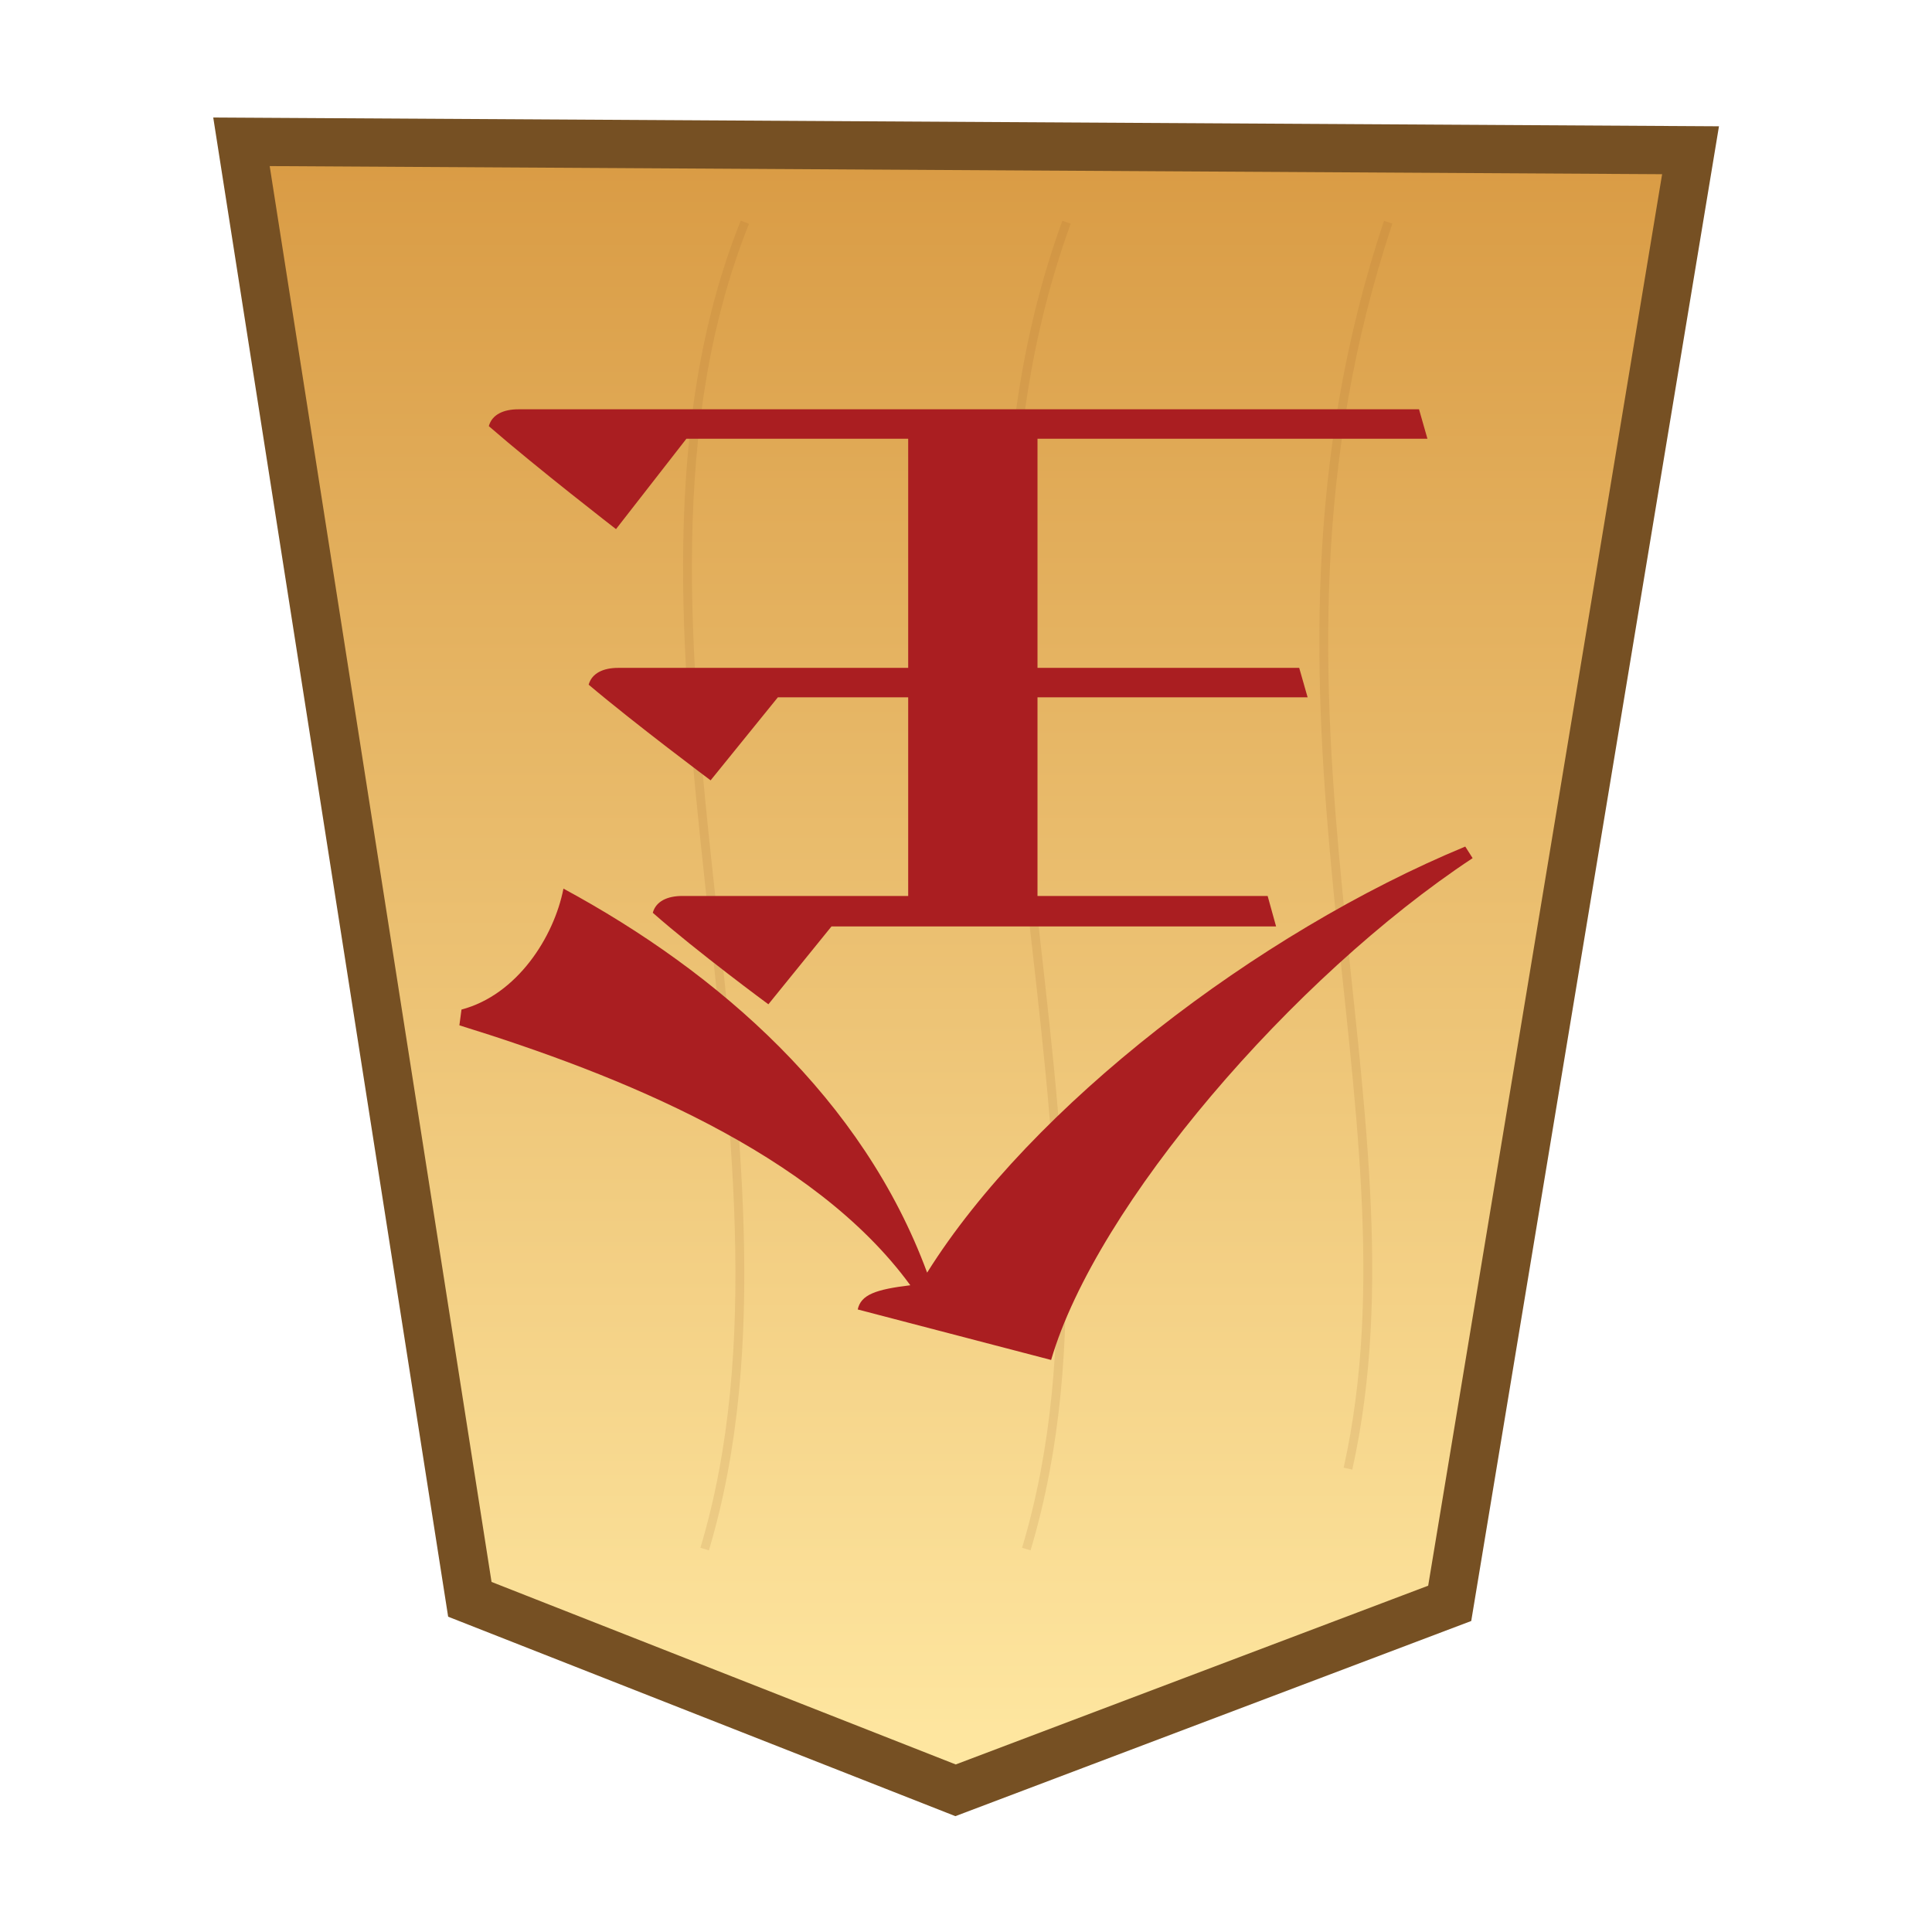
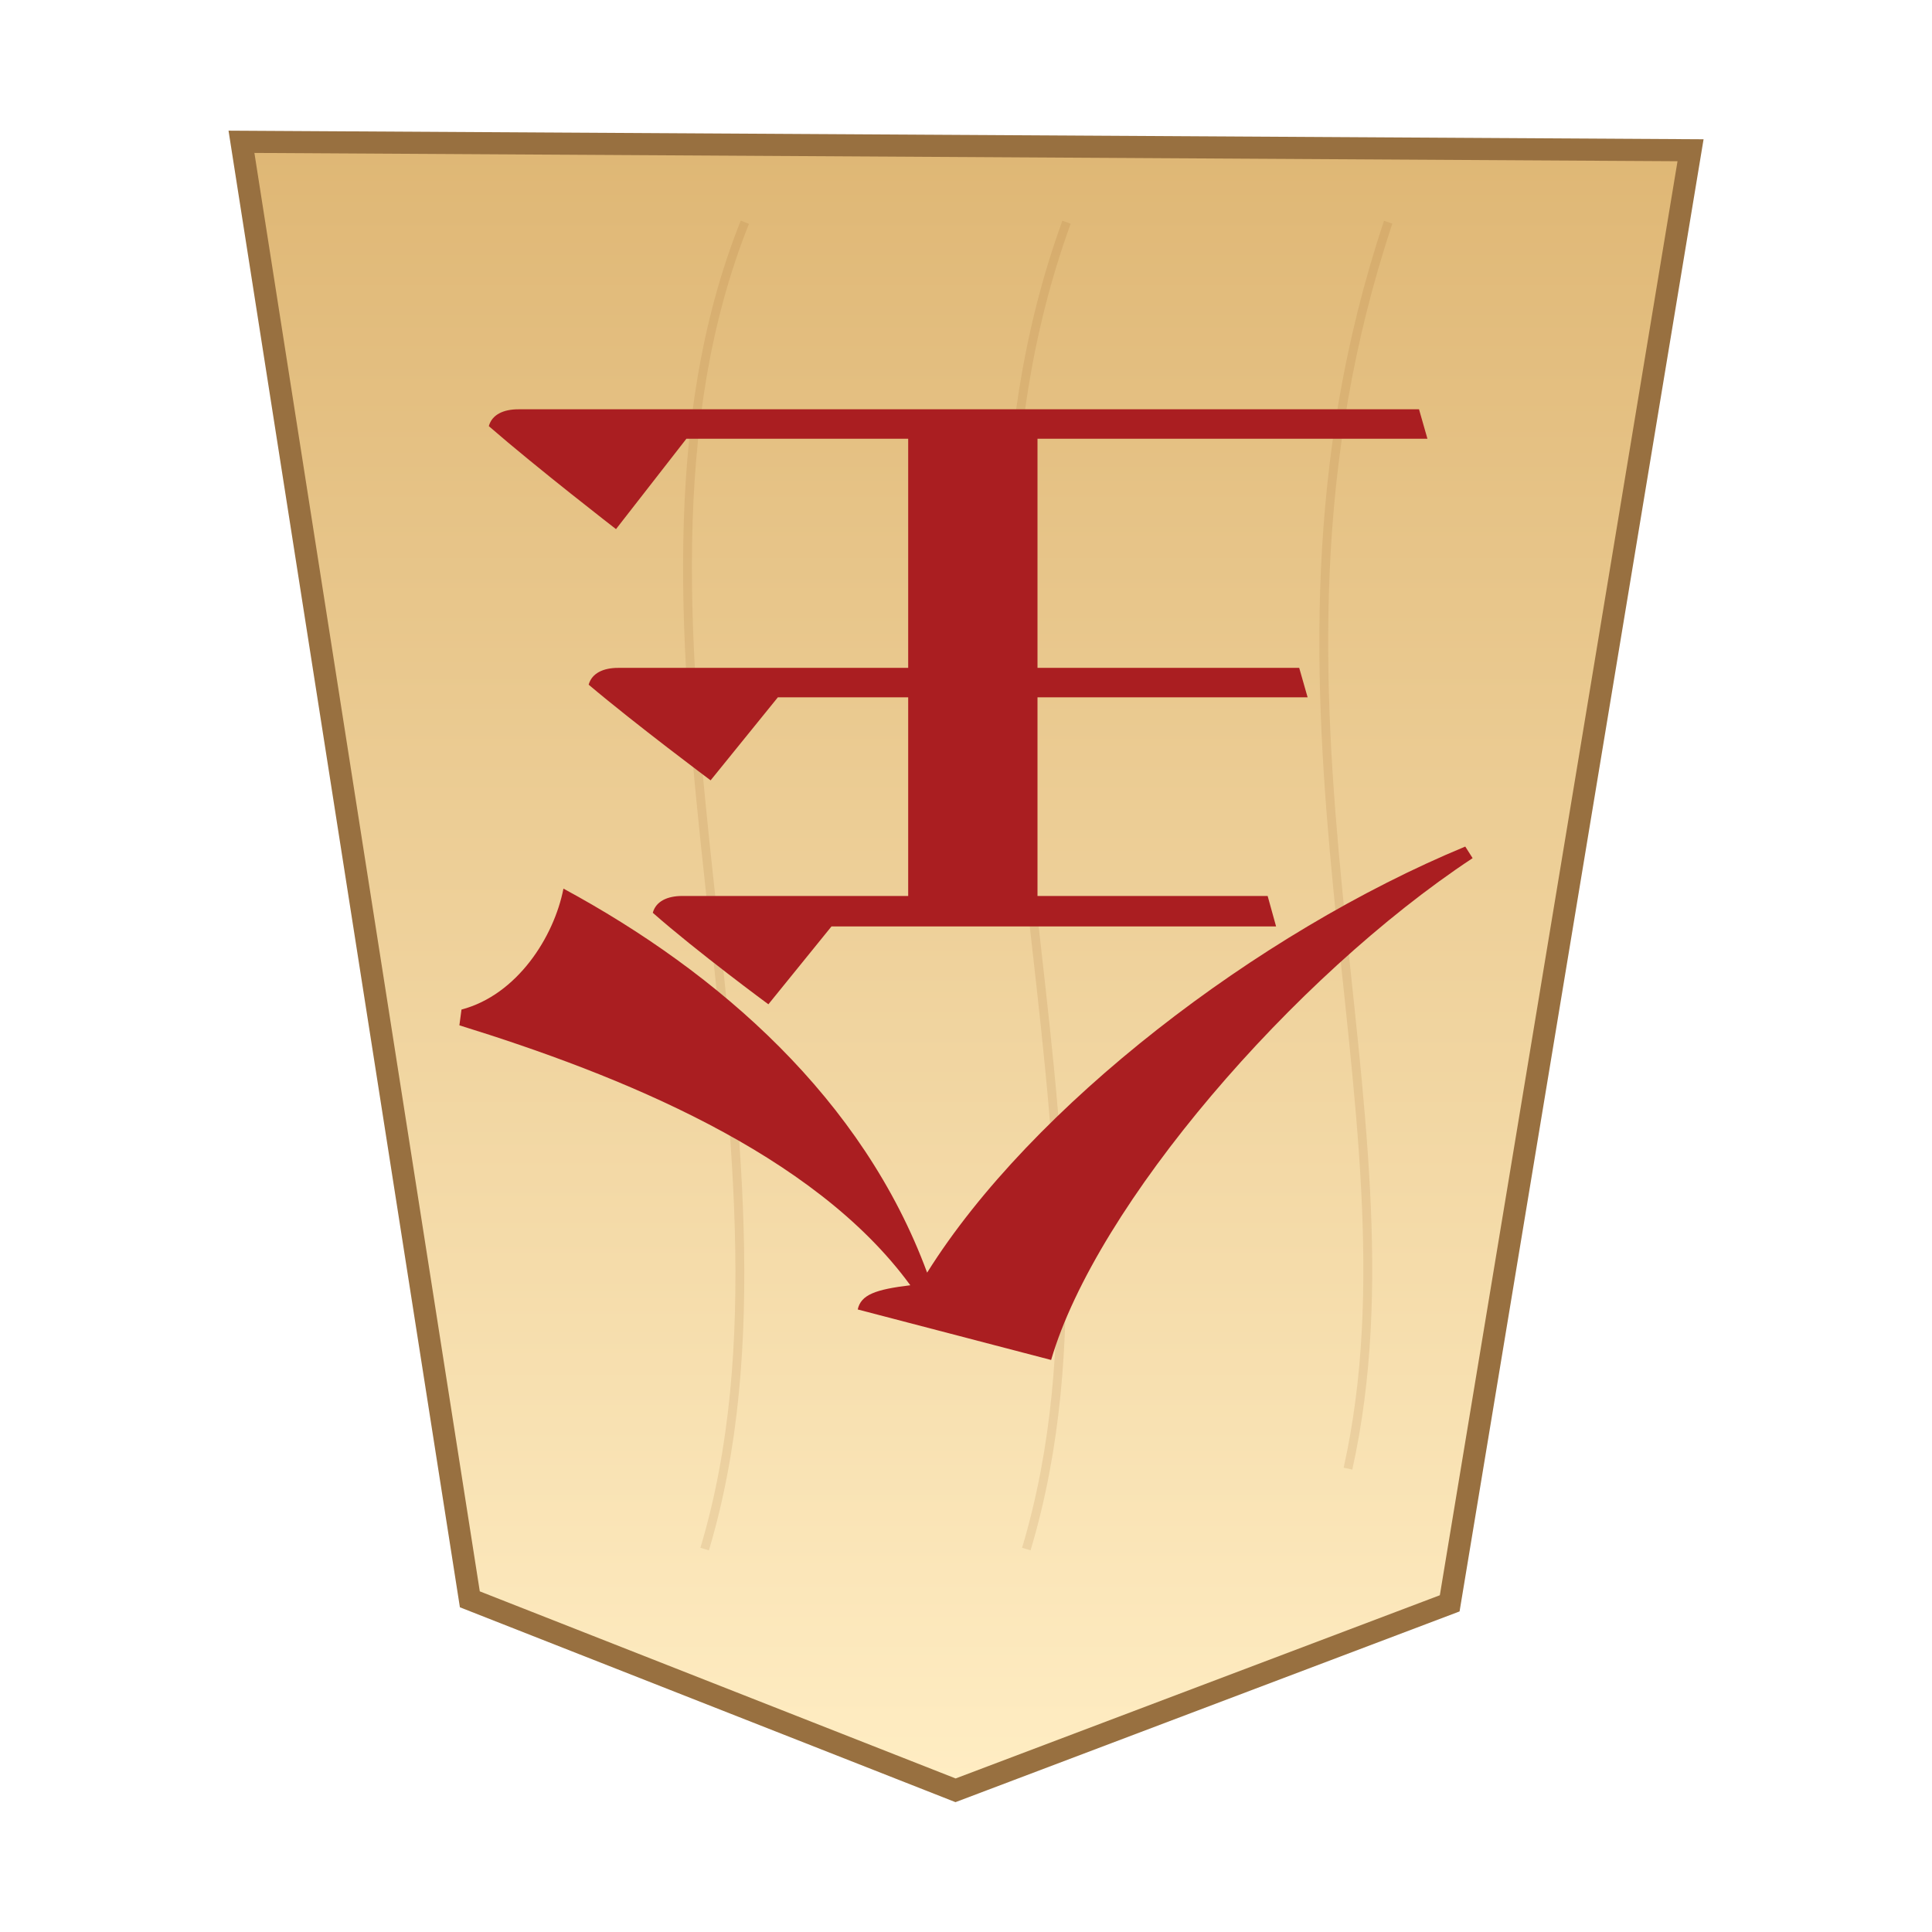
<svg xmlns="http://www.w3.org/2000/svg" width="45" height="45" viewBox="0 0 45 45">
  <defs>
    <linearGradient id="surface" x1="0%" y1="0%" x2="0%" y2="100%">
-       <stop offset="0%" stop-color="#ffe8a2" />
-       <stop offset="100%" stop-color="#d99b44" />
+       <stop offset="0%" stop-color="#ffedc3" />
+       <stop offset="100%" stop-color="#dfb775" />
    </linearGradient>
  </defs>
  <g transform="matrix(-0.93651,0,0,-0.93651,43.57163,43.57271)">
-     <polygon points="4.48,42.79 40.52,43 34.84,6.75 22.76,2 10.47,6.65 " fill="url(#surface)" stroke="#765023" stroke-width="1.2" />
+     <polygon points="4.48,42.79 40.52,43 34.84,6.75 22.76,2 10.47,6.65 " fill="url(#surface)" stroke="#987040" stroke-width="0.55" />
    <path d="M13 10C11 19 16 29 12 41M21 8C18 18 24 30 20 41M29 8C26 18 32 31 28 41" fill="none" stroke="#996126" stroke-opacity="0.14" stroke-width="0.22" />
    <path fill="#aa1e21" fill-rule="nonzero" d="M23.467 14.875C25.062 19.194 28.643 22.334 32.512 24.426C32.747 23.224 33.662 21.784 35.048 21.418L35.100 21.026C31.127 19.795 26.290 17.859 23.885 14.561C24.748 14.457 25.114 14.326 25.193 13.959L20.383 12.703C19.259 16.550 14.370 22.229 9.900 25.184L10.083 25.472C15.259 23.328 20.879 19.010 23.467 14.875M11.024 35.615L11.233 36.347L33.636 36.347C34.002 36.347 34.290 36.216 34.368 35.928C33.166 34.883 31.205 33.367 31.205 33.367L29.454 35.615L23.938 35.615L23.938 29.916L31.153 29.916C31.519 29.916 31.806 29.785 31.885 29.498C30.708 28.504 28.852 27.119 28.852 27.119L27.179 29.184L23.938 29.184L23.938 24.243L29.558 24.243C29.924 24.243 30.212 24.113 30.290 23.825C29.192 22.857 27.415 21.549 27.415 21.549L25.846 23.485L14.788 23.485L14.998 24.243L20.722 24.243L20.722 29.184L14.004 29.184L14.213 29.916L20.722 29.916L20.722 35.615L11.024 35.615" />
  </g>
</svg>
